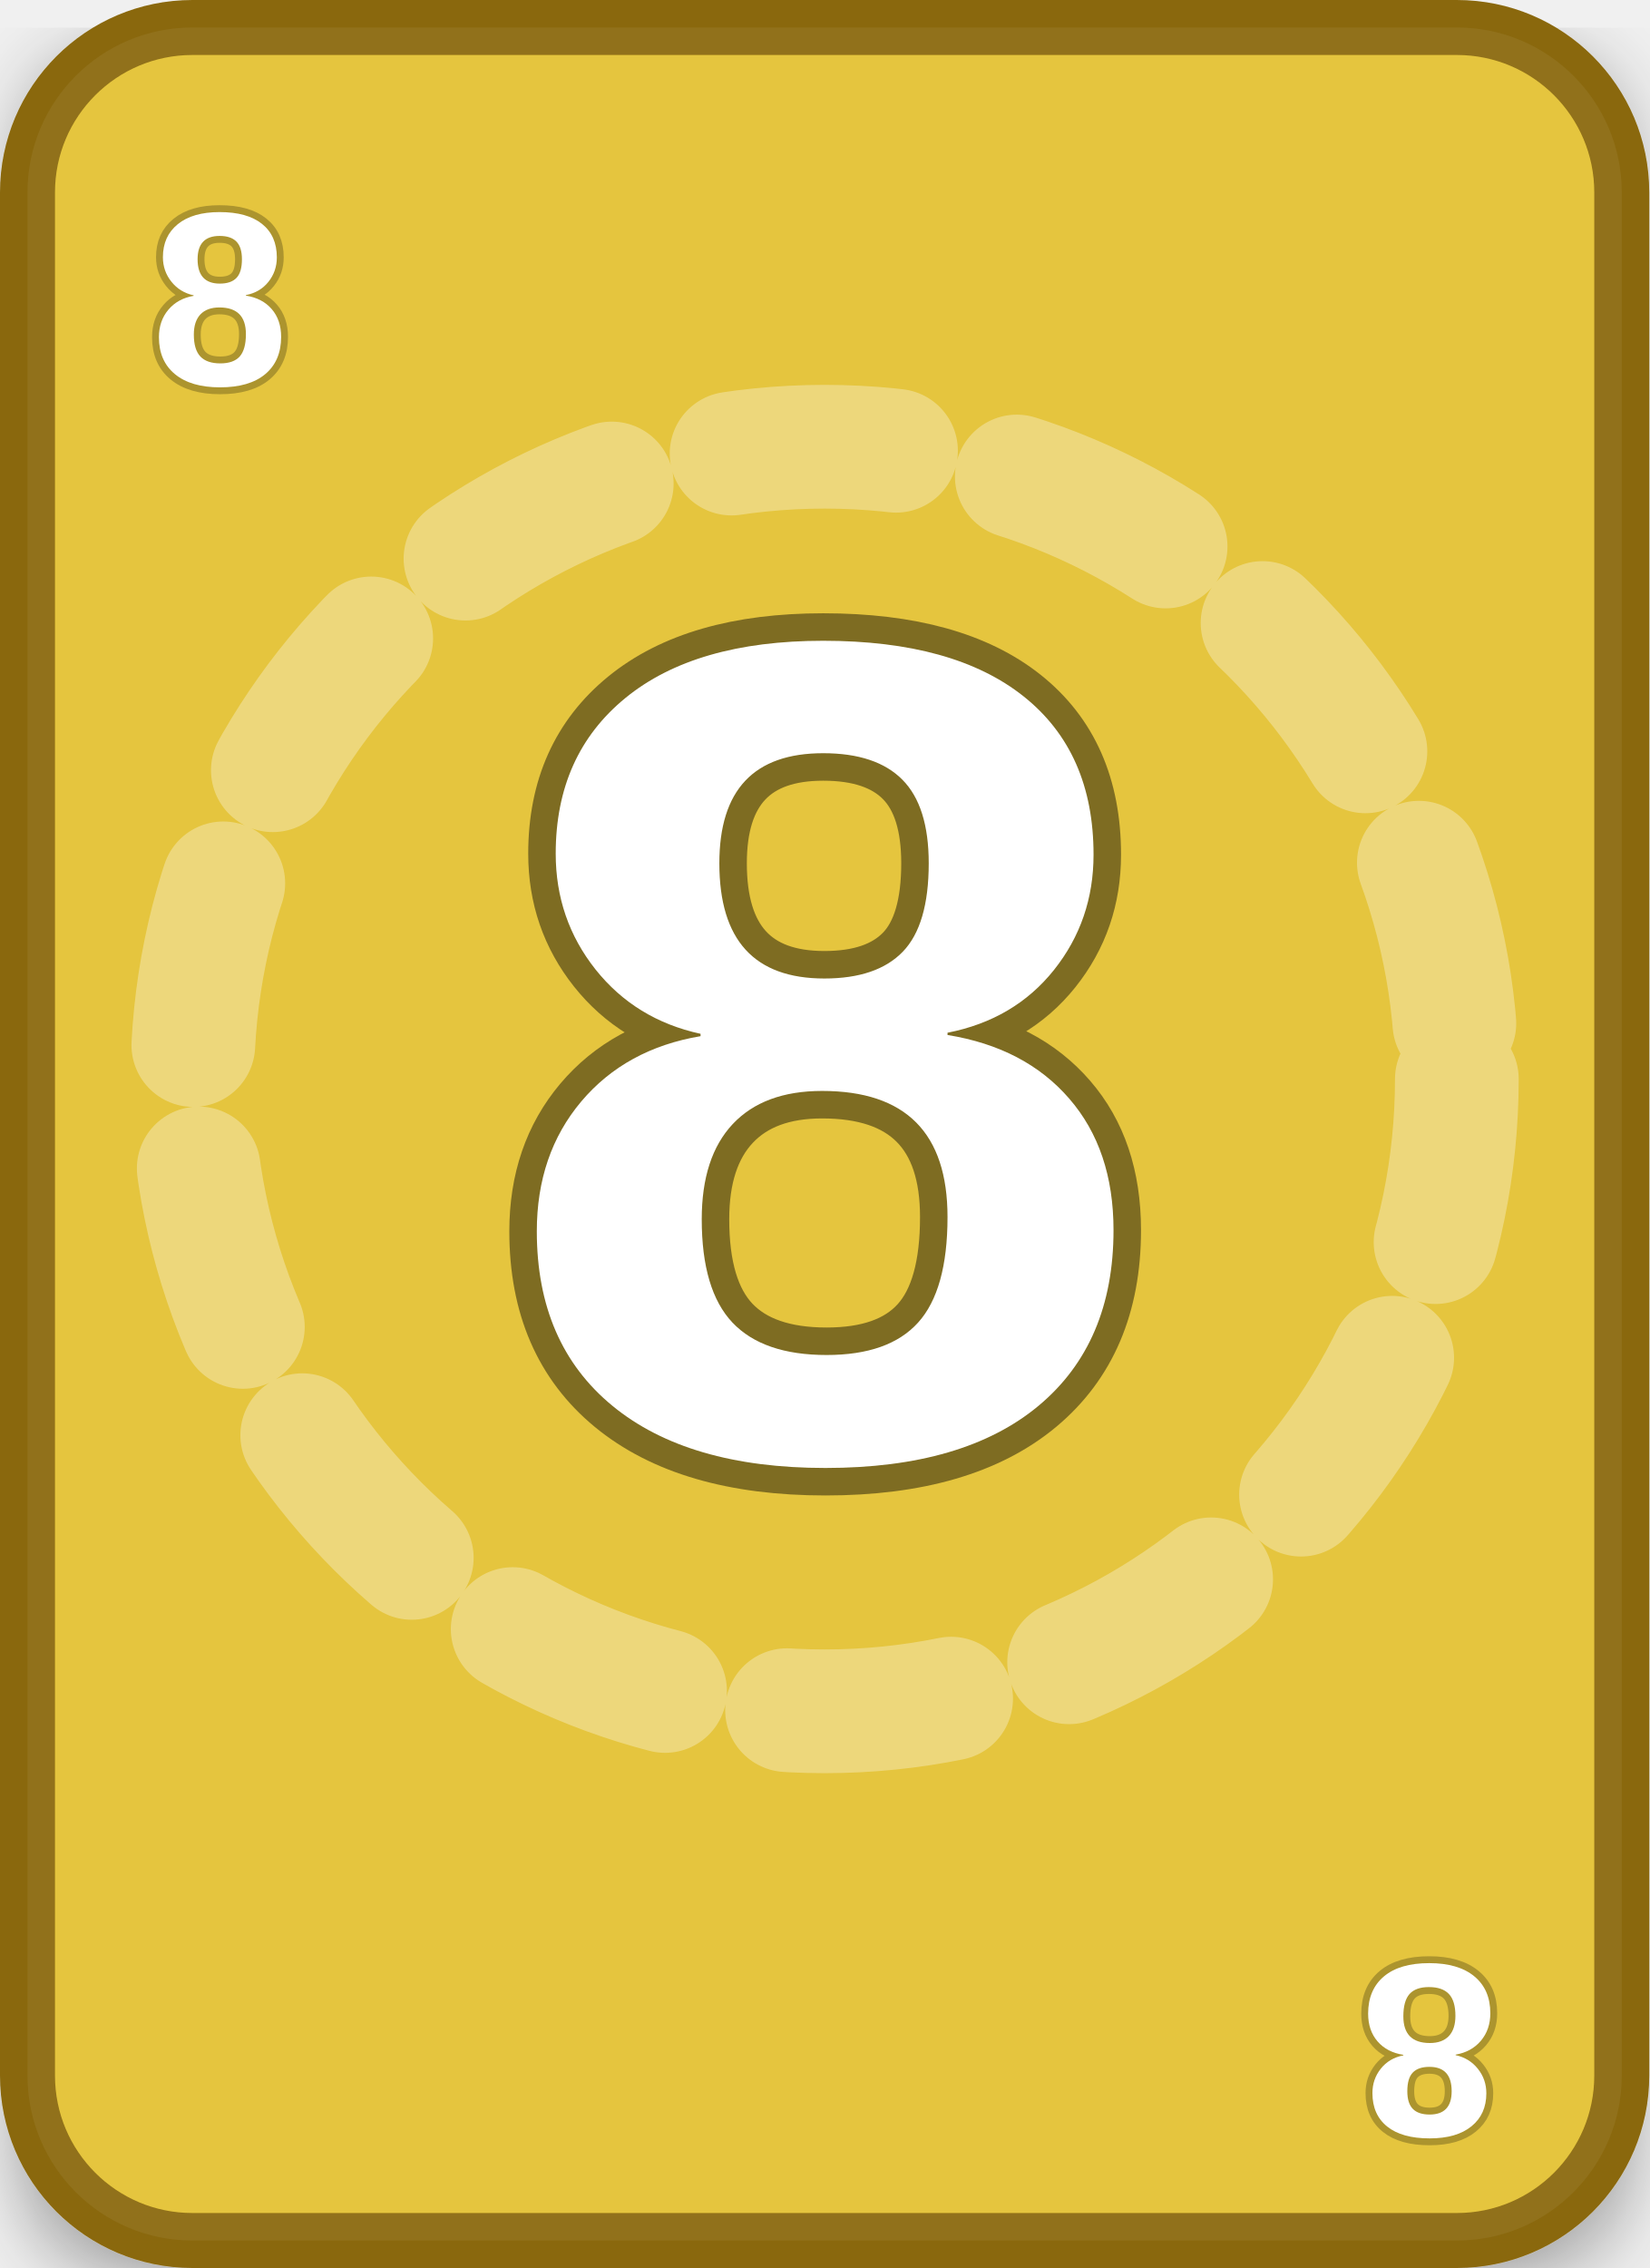
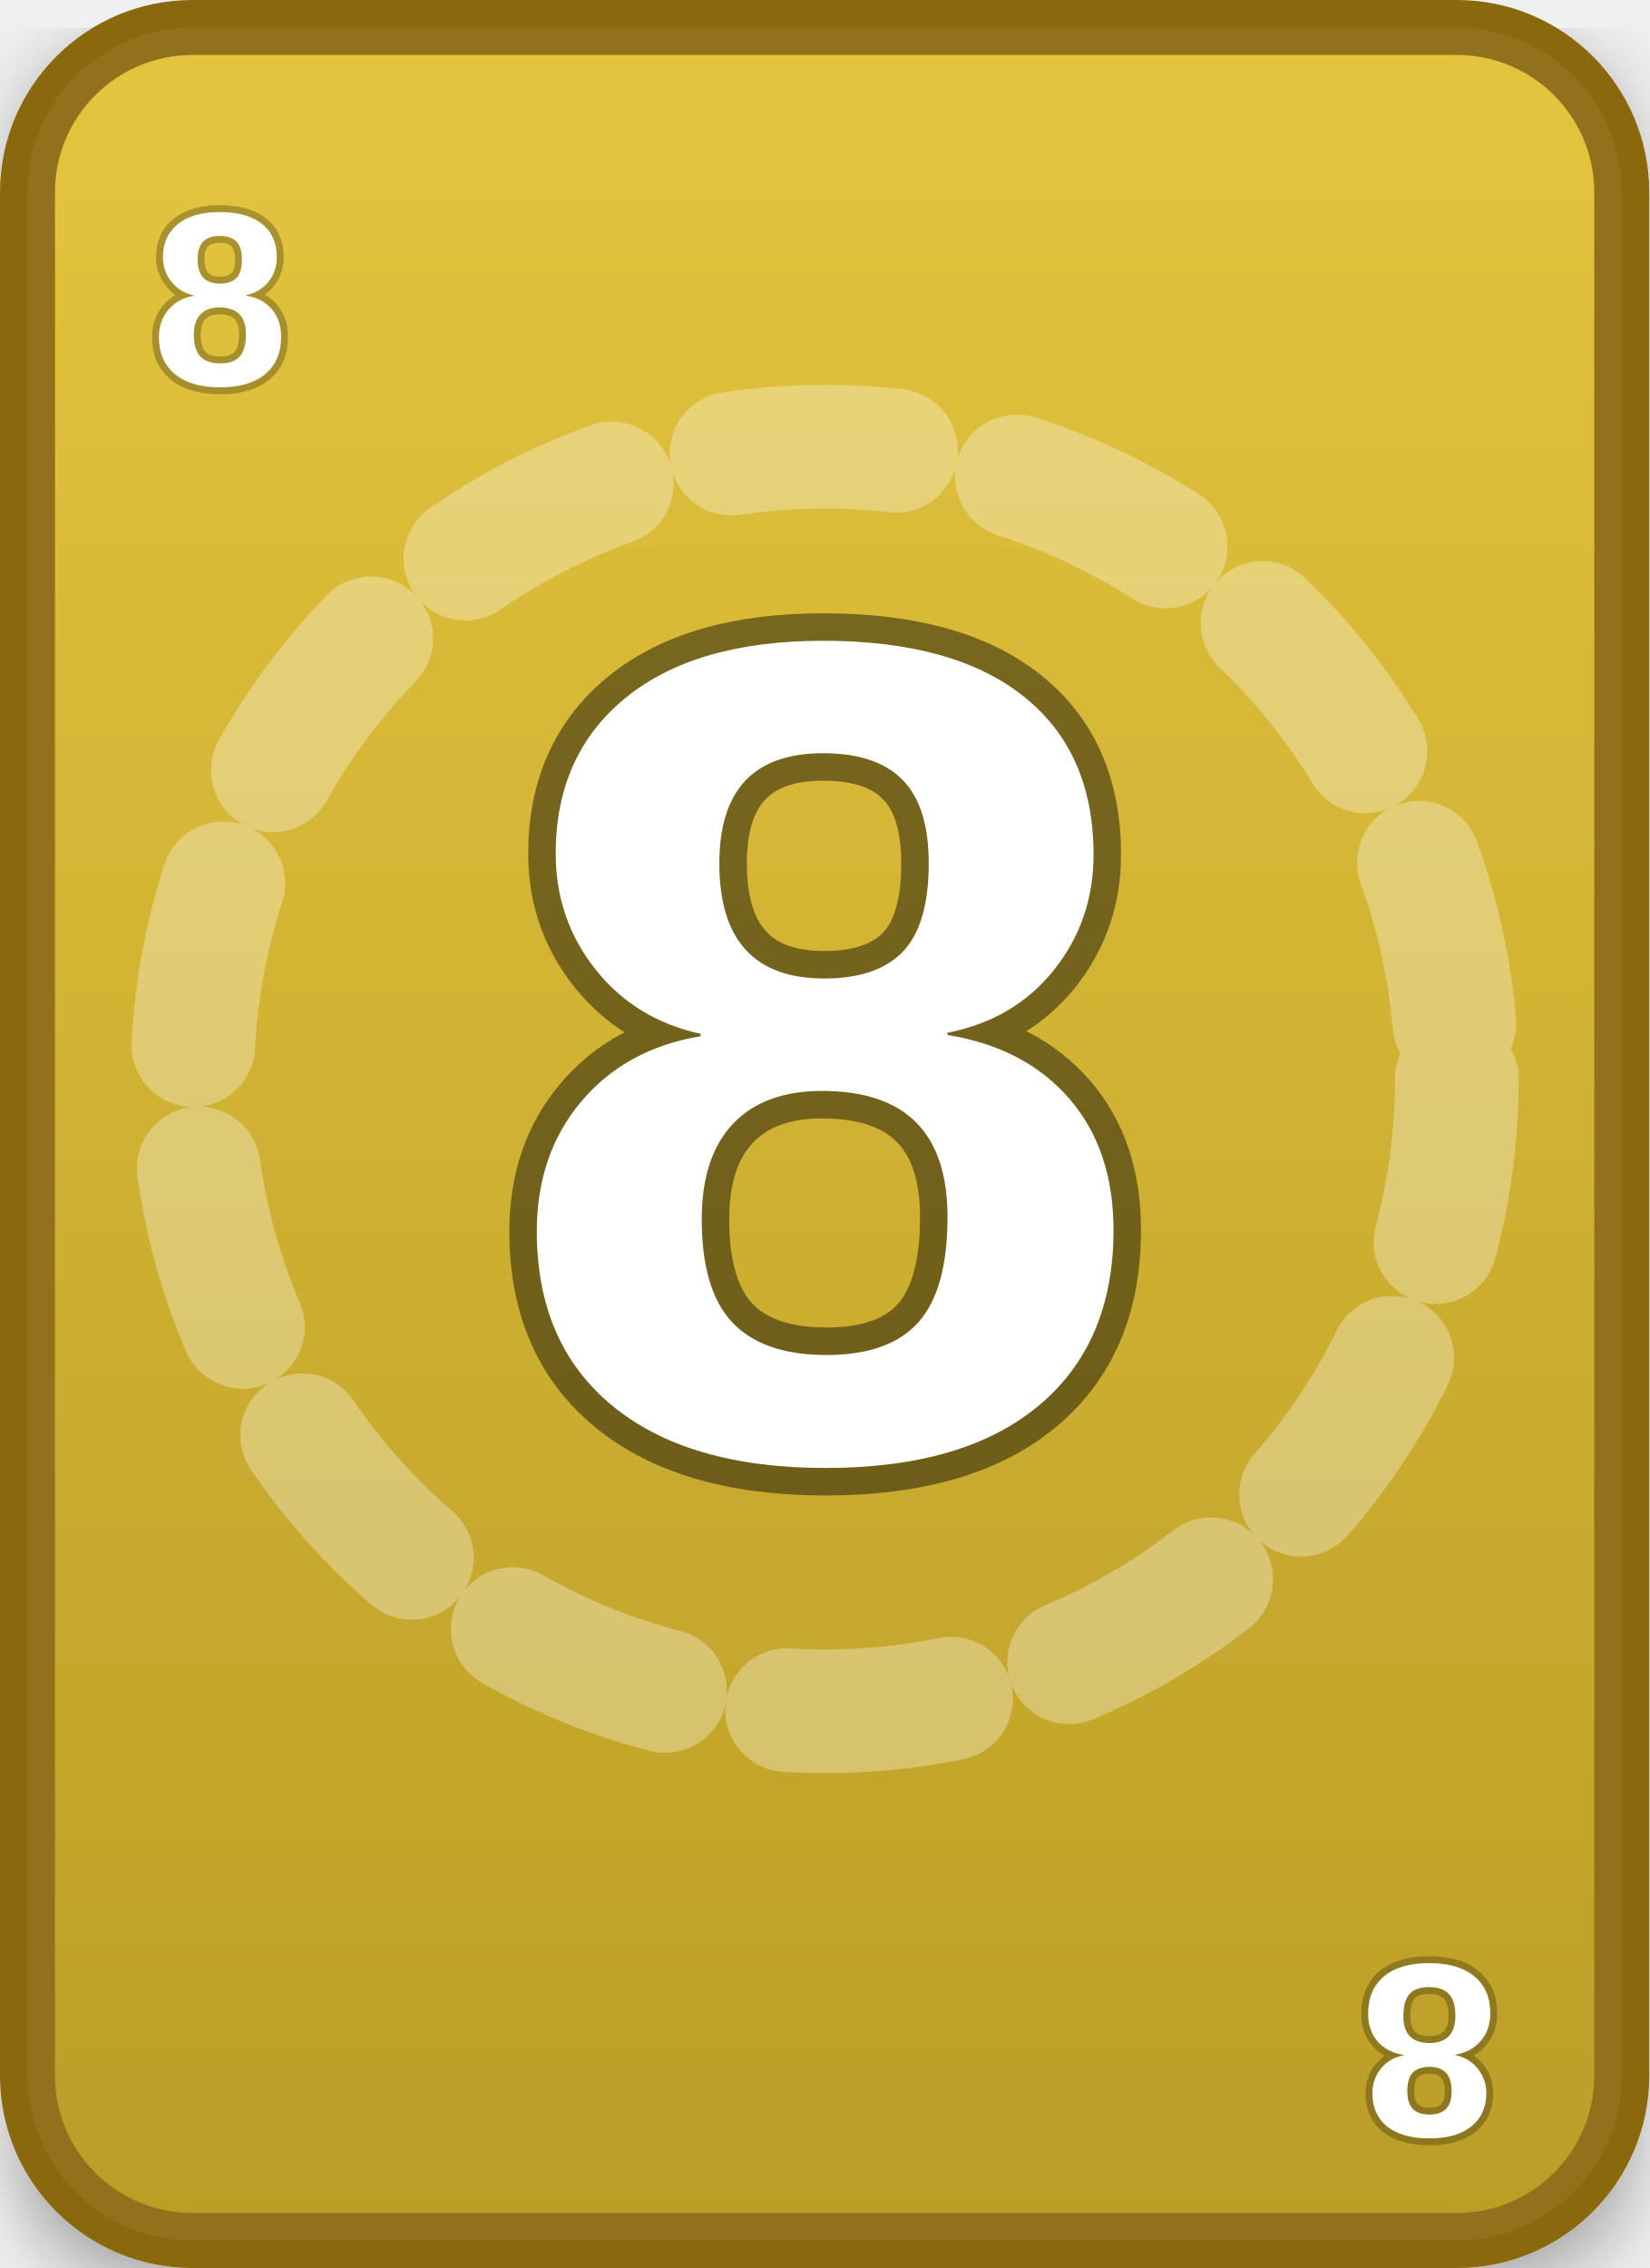
<svg xmlns="http://www.w3.org/2000/svg" viewBox="0 0 240 330" width="240" height="330">
  <defs>
    <linearGradient id="grad_yellow_8_filled" x1="0" y1="0" x2="0" y2="1">
      <stop offset="0%" stop-color="#e3c132" />
-       <stop offset="100%" stop-color="#e3c132" />
+       <stop offset="100%" stop-color="#b69719" />
    </linearGradient>
    <filter id="shadow" x="-10%" y="-10%" width="120%" height="120%">
      <feDropShadow dx="0" dy="4" stdDeviation="6" flood-color="rgba(0,0,0,0.35)" />
    </filter>
  </defs>
  <rect x="4" y="4" rx="24" ry="24" width="232" height="322" fill="url(#grad_yellow_8_filled)" stroke="#8a6808" stroke-width="8" filter="url(#shadow)" />
  <rect x="4" y="4" rx="24" ry="24" width="232" height="322" fill="rgba(255,255,255,0.06)" />
  <circle cx="120" cy="157" r="92" fill="none" stroke="rgba(255,255,255,0.32)" stroke-width="18" stroke-linecap="round" stroke-dasharray="24 18" />
  <g font-family="Arial, sans-serif" font-size="36" font-weight="700" fill="#ffffff" stroke="rgba(0,0,0,0.25)" stroke-width="2" paint-order="stroke" text-anchor="middle">
    <text x="32" y="56">8</text>
    <text x="208" y="286" transform="rotate(180 208 286)">8</text>
  </g>
  <g font-family="Arial, sans-serif" font-size="170" font-weight="900" fill="#ffffff" stroke="rgba(0,0,0,0.45)" stroke-width="8" paint-order="stroke" text-anchor="middle" dominant-baseline="central">
    <text x="120" y="153">8</text>
  </g>
</svg>
